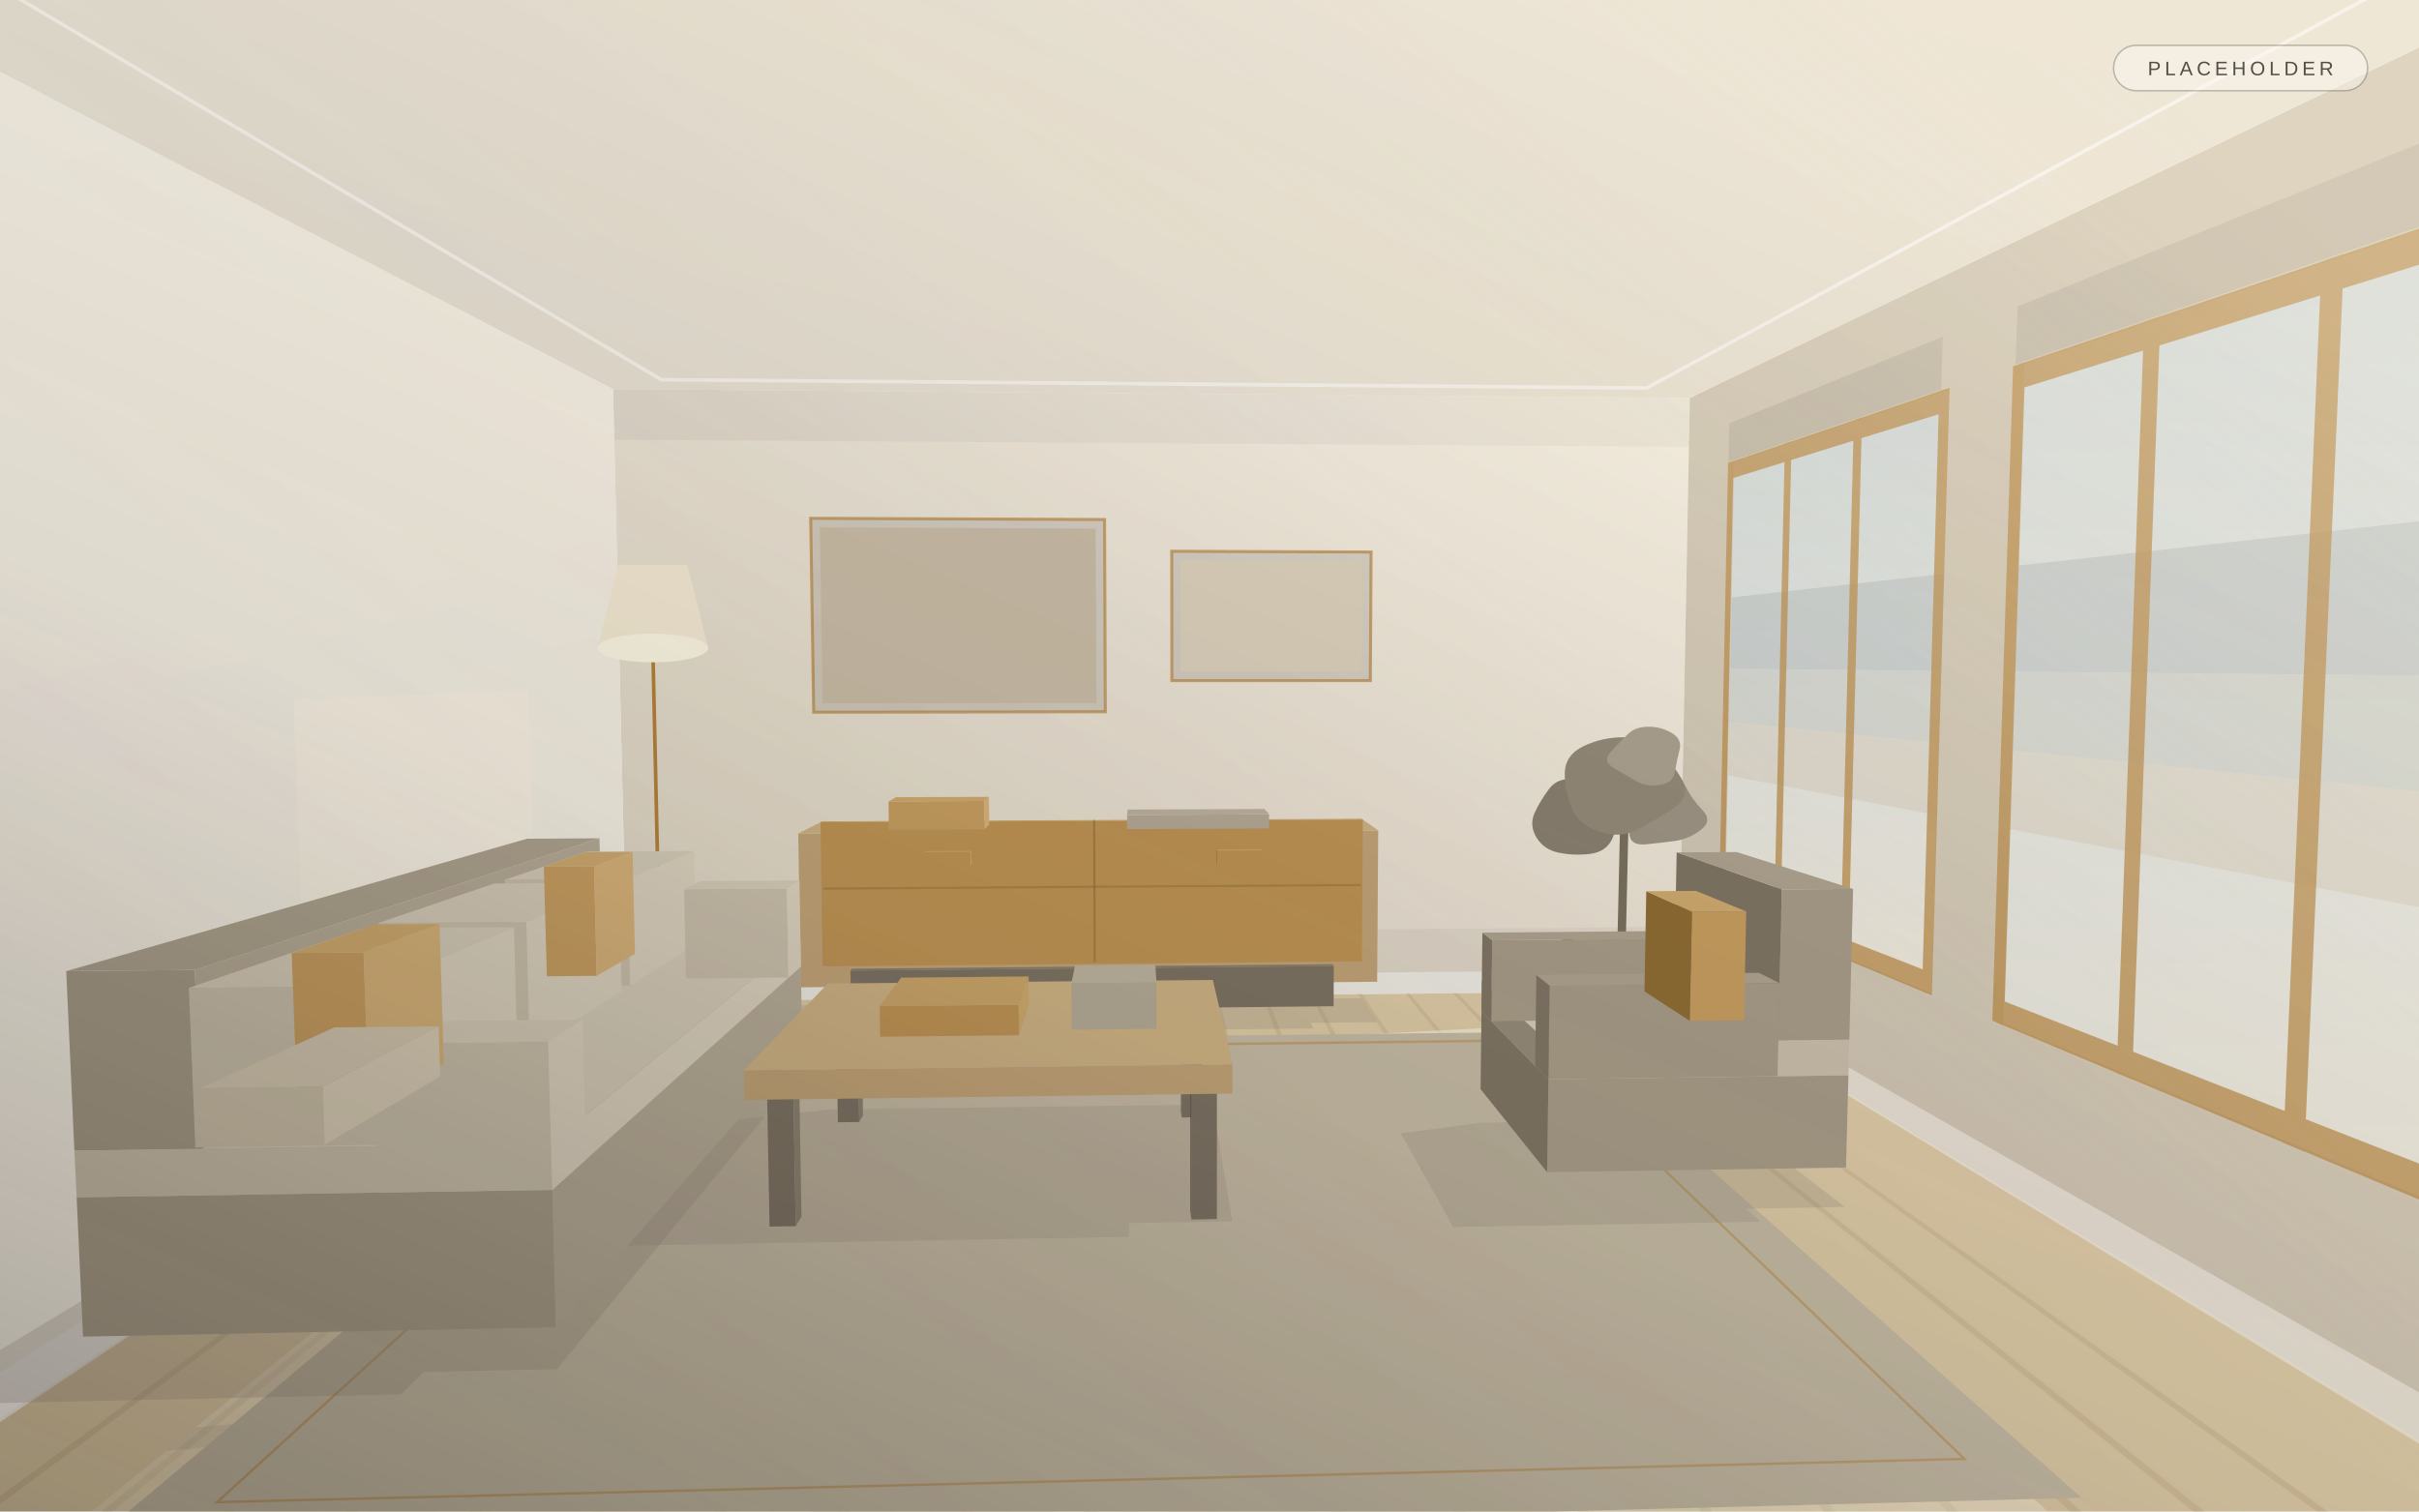
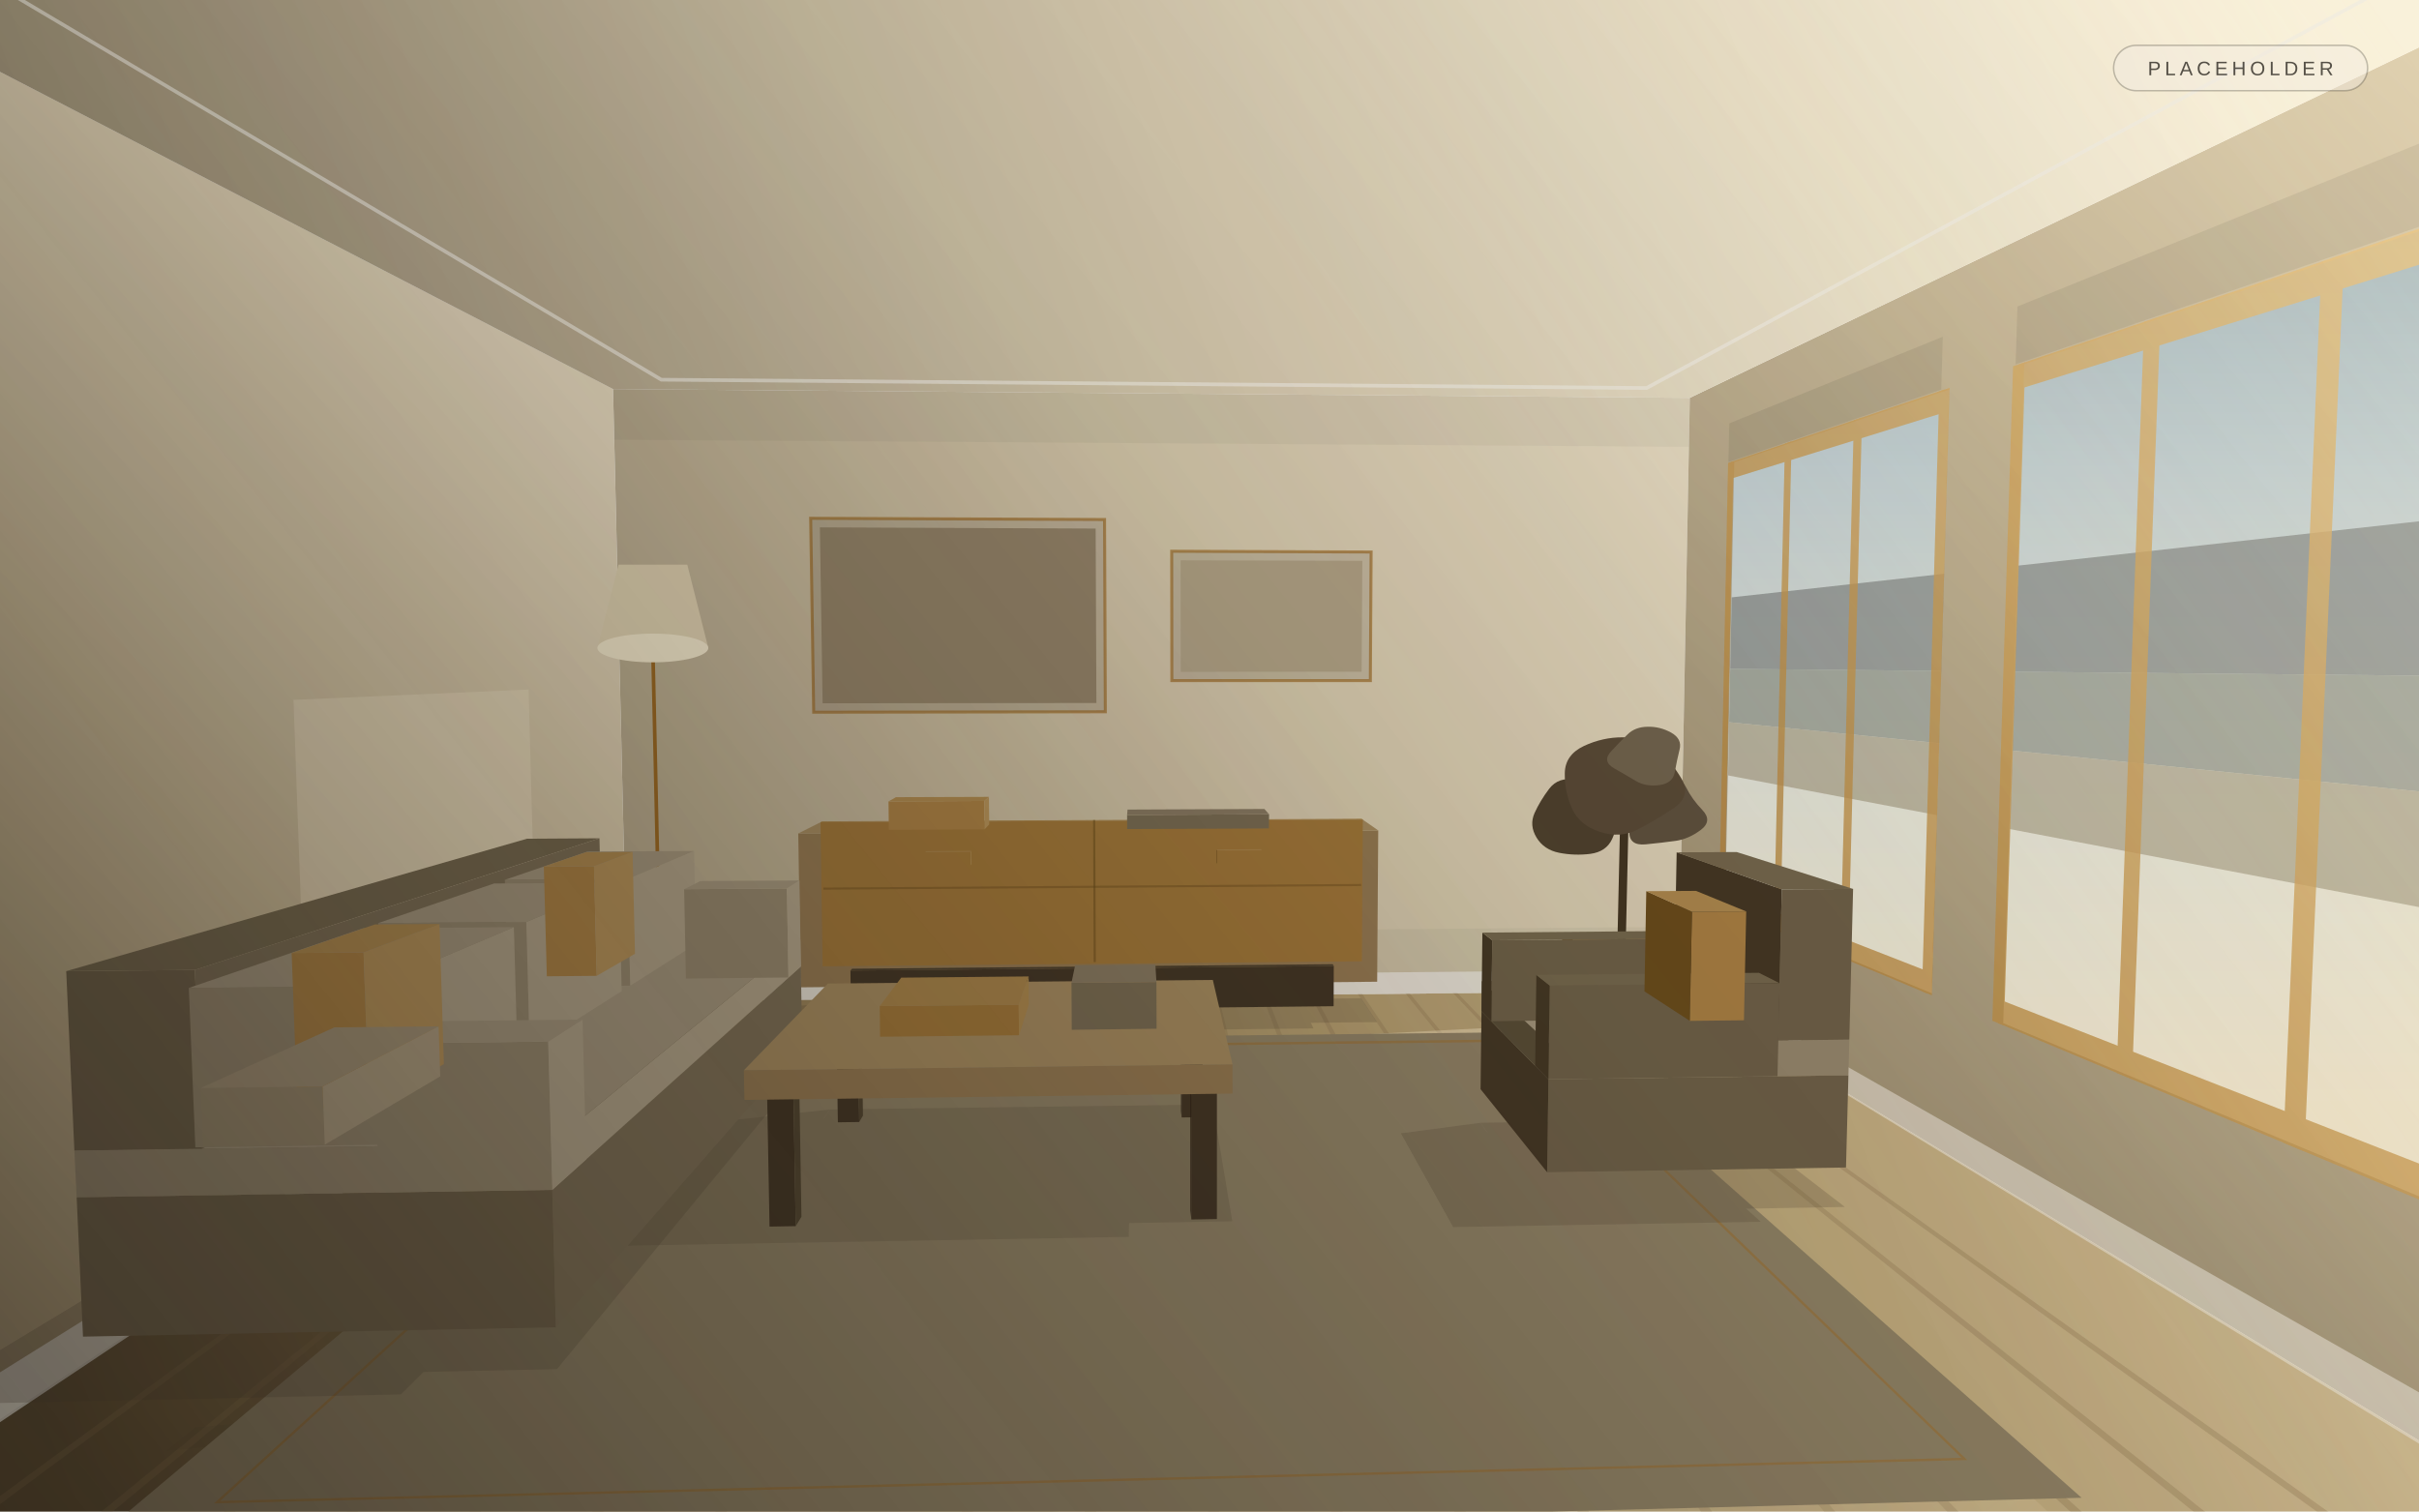
<svg xmlns="http://www.w3.org/2000/svg" viewBox="0 0 1600 1000" preserveAspectRatio="xMidYMid slice" role="img" aria-label="Living room of a home — illustrated placeholder">
  <defs>
-     <linearGradient id="wlit" x1="0" y1="0" x2="0.2" y2="1" gradientUnits="objectBoundingBox">
-       <stop offset="0" stop-color="#FDFAF3" />
-       <stop offset="1" stop-color="#EFE7D8" />
-     </linearGradient>
-     <linearGradient id="wshd" x1="1" y1="0" x2="0" y2="1" gradientUnits="objectBoundingBox">
-       <stop offset="0" stop-color="#E4DACA" />
-       <stop offset="1" stop-color="#C6BCA9" />
-     </linearGradient>
-     <linearGradient id="wback" x1="1" y1="0" x2="0" y2="1" gradientUnits="objectBoundingBox">
-       <stop offset="0" stop-color="#F6F0E4" />
-       <stop offset="1" stop-color="#DCD2C1" />
-     </linearGradient>
-     <linearGradient id="ceil" x1="1" y1="0" x2="0" y2="1" gradientUnits="objectBoundingBox">
-       <stop offset="0" stop-color="#FAF6EC" />
-       <stop offset="1" stop-color="#DFD7C8" />
-     </linearGradient>
-     <linearGradient id="floor" x1="1" y1="0" x2="0.1" y2="1" gradientUnits="objectBoundingBox">
-       <stop offset="0" stop-color="#DFCCA8" />
-       <stop offset="0.5" stop-color="#D6C29B" />
-       <stop offset="1" stop-color="#AF9469" />
-     </linearGradient>
-     <linearGradient id="view" x1="0" y1="0" x2="0" y2="1" gradientUnits="objectBoundingBox">
-       <stop offset="0" stop-color="#CBD5D8" />
-       <stop offset="0.55" stop-color="#DFE3E0" />
-       <stop offset="1" stop-color="#EFE9DC" />
-     </linearGradient>
-     <linearGradient id="spill" x1="1" y1="0" x2="0" y2="1" gradientUnits="objectBoundingBox">
-       <stop offset="0" stop-color="#FFF6E2" stop-opacity="0.62" />
-       <stop offset="0.7" stop-color="#FFF6E2" stop-opacity="0.22" />
-       <stop offset="1" stop-color="#FFF6E2" stop-opacity="0" />
-     </linearGradient>
-     <linearGradient id="vig" x1="0.03" y1="1.05" x2="0.72" y2="0.05" gradientUnits="objectBoundingBox">
-       <stop offset="0" stop-color="#16120E" stop-opacity="0.34" />
-       <stop offset="0.45" stop-color="#16120E" stop-opacity="0.10" />
+     <linearGradient id="wlit" x1="820" y1="20" x2="-120" y2="1010" gradientUnits="userSpaceOnUse">
+       <stop offset="0" stop-color="#FBF7EC" />
+       <stop offset="0.36" stop-color="#E4D7BB" />
+       <stop offset="0.68" stop-color="#BCAB88" />
+       <stop offset="1" stop-color="#8E7C5C" />
+     </linearGradient>
+     <linearGradient id="wshd" x1="1640" y1="0" x2="820" y2="1010" gradientUnits="userSpaceOnUse">
+       <stop offset="0" stop-color="#D8C9A9" />
+       <stop offset="0.5" stop-color="#A99A7B" />
+       <stop offset="1" stop-color="#75694F" />
+     </linearGradient>
+     <linearGradient id="wback" x1="1320" y1="90" x2="220" y2="820" gradientUnits="userSpaceOnUse">
+       <stop offset="0" stop-color="#F0E7D1" />
+       <stop offset="0.48" stop-color="#CEC1A4" />
+       <stop offset="1" stop-color="#9A8B6D" />
+     </linearGradient>
+     <linearGradient id="ceil" x1="1480" y1="-120" x2="120" y2="400" gradientUnits="userSpaceOnUse">
+       <stop offset="0" stop-color="#F7F1DE" />
+       <stop offset="0.5" stop-color="#D6CAAF" />
+       <stop offset="1" stop-color="#A2957A" />
+     </linearGradient>
+     <linearGradient id="floor" x1="1420" y1="480" x2="60" y2="1030" gradientUnits="userSpaceOnUse">
+       <stop offset="0" stop-color="#CDB88C" />
+       <stop offset="0.38" stop-color="#AE9769" />
+       <stop offset="0.74" stop-color="#856E48" />
+       <stop offset="1" stop-color="#5C4B2F" />
+     </linearGradient>
+     <linearGradient id="view" x1="0" y1="90" x2="0" y2="740" gradientUnits="userSpaceOnUse">
+       <stop offset="0" stop-color="#8FA9B6" />
+       <stop offset="0.34" stop-color="#BACAD0" />
+       <stop offset="0.64" stop-color="#DFE1D6" />
+       <stop offset="1" stop-color="#F2E7CC" />
+     </linearGradient>
+     <radialGradient id="spill" cx="1090" cy="700" r="660" gradientUnits="userSpaceOnUse">
+       <stop offset="0" stop-color="#FFF0CE" stop-opacity="0.52" />
+       <stop offset="0.5" stop-color="#FFF0CE" stop-opacity="0.17" />
+       <stop offset="1" stop-color="#FFF0CE" stop-opacity="0" />
+     </radialGradient>
+     <linearGradient id="vig" x1="-40" y1="1140" x2="1400" y2="-20" gradientUnits="userSpaceOnUse">
+       <stop offset="0" stop-color="#16120E" stop-opacity="0.56" />
+       <stop offset="0.3" stop-color="#16120E" stop-opacity="0.29" />
+       <stop offset="0.62" stop-color="#16120E" stop-opacity="0.09" />
      <stop offset="1" stop-color="#16120E" stop-opacity="0" />
    </linearGradient>
-     <linearGradient id="glow" x1="1" y1="0.2" x2="0.1" y2="0.9" gradientUnits="objectBoundingBox">
-       <stop offset="0" stop-color="#FFF3DC" stop-opacity="0.34" />
-       <stop offset="0.5" stop-color="#FFF3DC" stop-opacity="0.06" />
-       <stop offset="1" stop-color="#FFF3DC" stop-opacity="0" />
+     <linearGradient id="glow" x1="1620" y1="60" x2="360" y2="960" gradientUnits="userSpaceOnUse">
+       <stop offset="0" stop-color="#FFEFCC" stop-opacity="0.26" />
+       <stop offset="0.45" stop-color="#FFEFCC" stop-opacity="0.05" />
+       <stop offset="1" stop-color="#FFEFCC" stop-opacity="0" />
+     </linearGradient>
+     <linearGradient id="brass" x1="1560" y1="60" x2="240" y2="980" gradientUnits="userSpaceOnUse">
+       <stop offset="0" stop-color="#E7BC70" />
+       <stop offset="0.28" stop-color="#C08D3E" />
+       <stop offset="0.62" stop-color="#93611E" />
+       <stop offset="1" stop-color="#6B4514" />
    </linearGradient>
  </defs>
  <polygon points="405.5,257.4 1117.7,263.2 1110.3,655.6 415,662.6" fill="url(#wback)" />
  <polygon points="405.5,257.4 -8519.5,-4361.9 -8519.5,6606.6 415,662.6" fill="url(#wlit)" />
  <polygon points="1117.7,263.2 10851.7,-4416.4 6970.1,4215 1110.3,655.6" fill="url(#wshd)" />
  <polygon points="405.5,257.4 1117.7,263.2 10851.7,-4416.4 -8519.5,-4361.9" fill="url(#ceil)" />
  <polygon points="415,662.6 1110.3,655.6 6970.1,4215 -8519.5,6606.6" fill="url(#floor)" />
-   <g fill="#B79C72" opacity="0.320">
+   <g fill="#866E49" opacity="0.320">
    <polygon points="447.8,661.5 450.8,661.5 -7550.9,6583.7 -7631.6,6584" />
    <polygon points="480.6,661.2 483.6,661.2 -6663.1,6581.2 -6743.8,6581.5" />
    <polygon points="513.2,660.9 516.2,660.9 -5775.2,6578.7 -5855.9,6579" />
    <polygon points="545.8,660.6 548.8,660.5 -4887.4,6576.2 -4968.1,6576.5" />
    <polygon points="578.3,660.2 581.2,660.2 -3999.5,6573.7 -4080.2,6574" />
    <polygon points="610.6,659.9 613.6,659.9 -3111.7,6571.2 -3192.4,6571.5" />
    <polygon points="642.9,659.6 645.8,659.6 -2139.8,6400.1 -2229.1,6421.6" />
    <polygon points="675.1,659.3 678,659.2 -1197.6,6173.2 -1280.3,6193.1" />
    <polygon points="707.2,658.9 710.1,658.9 -324.5,5963 -401.2,5981.4" />
    <polygon points="739.2,658.6 742.1,658.6 486.9,5767.6 415.5,5784.8" />
    <polygon points="771.1,658.3 774,658.3 1242.8,5585.6 1176.2,5601.6" />
    <polygon points="802.9,658 805.8,657.9 1948.8,5415.6 1886.6,5430.6" />
    <polygon points="834.6,657.7 837.5,657.6 2609.7,5256.5 2551.3,5270.5" />
    <polygon points="866.2,657.3 869.1,657.3 3229.6,5107.2 3174.8,5120.4" />
    <polygon points="897.8,657 900.6,657 3812.2,4966.9 3760.7,4979.3" />
    <polygon points="929.2,656.7 932,656.7 4360.9,4834.8 4312.3,4846.5" />
    <polygon points="960.5,656.4 963.4,656.4 4878.4,4710.2 4832.6,4721.2" />
    <polygon points="991.8,656.1 994.6,656 5367.4,4592.4 5324.1,4602.9" />
    <polygon points="1023,655.8 1025.8,655.7 5830.2,4481 5789.2,4490.9" />
    <polygon points="1054.1,655.4 1056.9,655.4 6268.8,4375.4 6229.9,4384.7" />
  </g>
-   <polygon points="414.7,648 1110.6,641.5 1110.3,655.6 415,662.6" fill="#FBF8F3" opacity="0.850" />
-   <polygon points="416.2,648 -8479.1,6203.3 -8479.1,6606.5 416.5,662.6" fill="#FBF8F3" opacity="0.800" />
-   <polygon points="1109.2,641.5 7045.5,4024.1 6952.4,4219.3 1108.9,655.6" fill="#FBF8F3" opacity="0.550" />
+   <polygon points="414.7,648 1110.6,641.5 1110.3,655.6 415,662.6" fill="#F0EBE0" opacity="0.850" />
+   <polygon points="416.2,648 -8479.1,6203.3 -8479.1,6606.5 416.5,662.6" fill="#F0EBE0" opacity="0.800" />
+   <polygon points="1109.2,641.5 7045.5,4024.1 6952.4,4219.3 1108.9,655.6" fill="#F0EBE0" opacity="0.550" />
  <polygon points="414,618.9 1111.1,613.2 1110.3,655.6 415,662.6" fill="#16120E" opacity="0.050" />
  <polygon points="405.5,257.4 1117.7,263.2 1117.1,295.6 406.3,290.9" fill="#16120E" opacity="0.050" />
  <polygon points="1147.1,305.7 1289.2,257.8 1277.6,657.1 1141,600.2" fill="url(#view)" />
-   <polygon points="1145.4,395.2 1285.9,379.6 1284,443.9 1144.4,442.5" fill="#B9C2C4" opacity="0.750" />
-   <polygon points="1144.4,442.5 1284,443.9 1282.6,491.7 1143.7,477.8" fill="#C9CEC9" opacity="0.750" />
-   <polygon points="1143.7,477.8 1282.6,491.7 1281.2,539.3 1143,513" fill="#D8D2C4" opacity="0.750" />
-   <g fill="#B4813A" opacity="0.780">
+   <polygon points="1145.4,395.2 1285.9,379.6 1284,443.9 1144.4,442.5" fill="#797F7F" opacity="0.750" />
+   <polygon points="1144.4,442.5 1284,443.9 1282.6,491.7 1143.7,477.8" fill="#888E84" opacity="0.750" />
+   <polygon points="1143.7,477.8 1282.6,491.7 1281.2,539.3 1143,513" fill="#A69D86" opacity="0.750" />
+   <g fill="url(#brass)" opacity="0.780">
    <polygon points="1144.8,305.7 1286.1,257.7 1285.6,273 1144.6,316.8" />
    <polygon points="1139,589.5 1275,642.6 1274.5,657.2 1138.7,600.3" />
    <polygon points="1143,306.3 1146.6,305.1 1140.5,601 1137,599.5" />
    <polygon points="1180.6,293.5 1185,292 1177.5,616.5 1173.3,614.7" />
    <polygon points="1226.2,278.1 1231.6,276.2 1222.4,635.3 1217.2,633.1" />
    <polygon points="1282.7,258.9 1289.5,256.6 1277.8,658.5 1271.3,655.8" />
  </g>
  <polygon points="1143.8,280.1 1285,222.8 1284,257.7 1143.2,305.7" fill="#16120E" opacity="0.100" />
  <polygon points="1338.9,241 1719.8,112.5 1681.2,825.3 1325,676.9" fill="url(#view)" />
-   <polygon points="1334.9,374.2 1708.3,332.9 1702,448 1332.6,444.4" fill="#B9C2C4" opacity="0.750" />
-   <polygon points="1332.6,444.4 1702,448 1697.4,533.4 1331,496.6" fill="#C9CEC9" opacity="0.750" />
-   <polygon points="1331,496.6 1697.4,533.4 1692.8,617.8 1329.3,548.5" fill="#D8D2C4" opacity="0.750" />
-   <g fill="#B4813A" opacity="0.780">
+   <polygon points="1334.9,374.2 1708.3,332.9 1702,448 1332.6,444.4" fill="#797F7F" opacity="0.750" />
+   <polygon points="1332.6,444.4 1702,448 1697.4,533.4 1331,496.6" fill="#888E84" opacity="0.750" />
+   <polygon points="1331,496.6 1697.4,533.4 1692.8,617.8 1329.3,548.5" fill="#A69D86" opacity="0.750" />
+   <g fill="url(#brass)" opacity="0.780">
    <polygon points="1335.5,241 1714.3,112.5 1712.8,140.1 1334.9,257.6" />
    <polygon points="1322.1,661.1 1677.3,800 1675.9,825.4 1321.6,676.9" />
    <polygon points="1331.5,242.3 1339.6,239.6 1325.5,678.5 1317.8,675.3" />
    <polygon points="1418.2,212.9 1429,209.3 1410.2,714 1400,709.8" />
    <polygon points="1535.6,173.1 1550.5,168 1524.2,761.8 1510.3,756" />
    <polygon points="1703.4,116.2 1725.4,108.7 1686.2,829.7 1665.9,821.2" />
  </g>
  <polygon points="1334.4,202.8 1714,48.8 1710.5,112.4 1333.2,241" fill="#16120E" opacity="0.100" />
  <polygon points="418.8,709.6 274.8,826.3 1103.8,766.1 1010.3,678.7" fill="url(#spill)" opacity="1.000" />
-   <g fill="#8A7F72" opacity="0.180">
+   <g fill="#4D3F2F" opacity="0.180">
    <polygon points="384.7,737.2 378.2,742.5 1037.6,704.2 1033.2,700.1" />
    <polygon points="339,774.3 330.6,781 1068.6,733.2 1063.2,728.2" />
  </g>
  <polygon points="220.9,870 -268.9,1267 1390.2,1033.5 1136.7,796.8" fill="url(#spill)" opacity="0.850" />
-   <g fill="#8A7F72" opacity="0.153">
+   <g fill="#4D3F2F" opacity="0.153">
    <polygon points="129.1,944.4 110,959.9 1200.8,856.6 1190,846.6" />
    <polygon points="-14.7,1061 -43.9,1084.6 1282.8,933.2 1267.8,919.2" />
  </g>
-   <polygon points="349.6,456.2 194.1,463 204.7,755.7 355.4,668.6" fill="#FFF6E4" opacity="0.340" />
-   <polygon points="455,689.1 1028.7,682.6 1376.8,990.9 54.9,1025.3" fill="#C2B7A1" />
-   <polygon points="472.1,694.6 1012.1,688.3 1299.3,965.2 143.6,993.8" fill="none" stroke="#B4813A" stroke-width="1.600" opacity="0.500" />
+   <polygon points="349.6,456.2 194.1,463 204.7,755.7 355.4,668.6" fill="#F5E7CA" opacity="0.340" />
+   <polygon points="455,689.1 1028.7,682.6 1376.8,990.9 54.9,1025.3" fill="#887A5E" />
+   <polygon points="472.1,694.6 1012.1,688.3 1299.3,965.2 143.6,993.8" fill="none" stroke="#986621" stroke-width="1.600" opacity="0.500" />
  <rect x="0" y="0" width="1600" height="1000" fill="url(#glow)" />
-   <polygon points="437.4,251.2 1089.1,256.7 4958.2,-1837.4 -5312.2,-3161" fill="none" stroke="#FBF8F3" stroke-width="2.400" opacity="0.700" />
+   <polygon points="437.4,251.2 1089.1,256.7 4958.2,-1837.4 -5312.2,-3161" fill="none" stroke="#F0EBE0" stroke-width="2.400" opacity="0.700" />
  <polygon points="536,342.8 730.6,343.7 731.1,471 538,471.3" fill="#16120E" opacity="0.120" />
-   <polygon points="542.3,348.9 724.7,349.7 725.2,465.1 544.1,465.3" fill="#C9BCA6" />
-   <polygon points="536.2,342.9 730.6,343.7 731.1,470.9 538.2,471.2" fill="none" stroke="#B4813A" stroke-width="2" opacity="0.650" />
+   <polygon points="542.3,348.9 724.7,349.7 725.2,465.1 544.1,465.3" fill="#908065" />
+   <polygon points="536.2,342.9 730.6,343.7 731.1,470.9 538.2,471.2" fill="none" stroke="#986621" stroke-width="2" opacity="0.650" />
  <polygon points="775,364.7 907,365.1 906.5,450.3 775.2,450.4" fill="#16120E" opacity="0.120" />
-   <polygon points="780.9,370.7 901.1,371 900.6,444.4 781,444.5" fill="#DBD0BB" />
-   <polygon points="775,364.7 906.9,365.2 906.4,450.3 775.1,450.3" fill="none" stroke="#B4813A" stroke-width="2" opacity="0.650" />
-   <g fill="#8A7F72" opacity="0.220">
+   <polygon points="780.9,370.7 901.1,371 900.6,444.4 781,444.5" fill="#AD9E82" />
+   <polygon points="775,364.7 906.9,365.2 906.4,450.3 775.1,450.3" fill="none" stroke="#986621" stroke-width="2" opacity="0.650" />
+   <g fill="#4D3F2F" opacity="0.220">
    <polygon points="1026.1,665 1093.8,664.3 1120.9,682.2 1047.8,683.1" />
    <polygon points="988.1,668.9 1057.1,668.1 1081.7,686.7 1007.1,687.5" />
    <polygon points="1026.1,665 988.1,668.9 1007.1,687.5 1047.8,683.1" />
  </g>
-   <polygon points="1051,628.4 1114.3,627.9 1113.2,681.6 1050.2,682.3" fill="#BE9354" />
-   <polygon points="1033.3,617.1 1051,628.4 1050.2,682.3 1032.5,667.8" fill="#8E6C33" />
-   <polygon points="1033.3,617.1 1092.8,616.6 1114.3,627.9 1051,628.4" fill="#C9A468" />
-   <line x1="1072.6" y1="622.3" x2="1075.4" y2="498" stroke="#7A705F" stroke-width="5.540" />
-   <path d="M1042 515.9Q1053.1 518 1061.6 523.4Q1070.2 528.9 1070.1 537.8Q1070.1 546.7 1066.3 555.1Q1062.4 563.5 1051.9 564.9Q1041.5 566.2 1031.3 564.2Q1021.2 562.2 1016.3 554.1Q1011.4 546 1015 537.9Q1018.6 529.9 1024.7 521.8Q1030.9 513.8 1042 515.9Z" fill="#8A8070" />
-   <path d="M1100.6 512.3Q1111.4 513.2 1115.3 521Q1119.1 528.7 1126 535.9Q1132.9 543.1 1124.9 549.1Q1116.9 555.1 1108.3 556.3Q1099.8 557.5 1088.6 558.6Q1077.4 559.7 1077.7 550.1Q1078.1 540.4 1077.3 532.8Q1076.5 525.3 1083.1 518.3Q1089.8 511.3 1100.6 512.3Z" fill="#9E9484" />
-   <path d="M1073.4 487.8Q1086.7 487.9 1096 495.7Q1105.3 503.5 1112.1 515Q1119 526.5 1107.1 534.6Q1095.2 542.6 1083.4 548.7Q1071.7 554.8 1058.1 550.3Q1044.6 545.9 1039.7 534.8Q1034.8 523.6 1035 511.5Q1035.2 499.4 1047.7 493.5Q1060.2 487.7 1073.4 487.8Z" fill="#948A79" />
-   <path d="M1089.8 480.8Q1098 480.6 1105.4 484.7Q1112.8 488.9 1110.9 496Q1109.1 503.2 1107.8 510.7Q1106.5 518.2 1097.6 519.4Q1088.7 520.6 1082.2 516.8Q1075.7 512.9 1067.6 508.3Q1059.6 503.7 1065.5 497.2Q1071.5 490.7 1076.6 485.8Q1081.6 480.9 1089.8 480.8Z" fill="#ABA190" />
-   <g fill="#8A7F72" opacity="0.220">
+   <polygon points="1051,628.4 1114.3,627.9 1113.2,681.6 1050.2,682.3" fill="#9C7336" />
+   <polygon points="1033.3,617.1 1051,628.4 1050.2,682.3 1032.5,667.8" fill="#684A1A" />
+   <polygon points="1033.3,617.1 1092.8,616.6 1114.3,627.9 1051,628.4" fill="#A37F46" />
+   <line x1="1072.6" y1="622.3" x2="1075.4" y2="498" stroke="#413421" stroke-width="5.540" />
+   <path d="M1042 515.9Q1053.1 518 1061.6 523.4Q1070.2 528.9 1070.1 537.8Q1070.1 546.7 1066.3 555.1Q1062.4 563.5 1051.9 564.9Q1041.5 566.2 1031.3 564.2Q1021.2 562.2 1016.3 554.1Q1011.4 546 1015 537.9Q1018.6 529.9 1024.7 521.8Q1030.9 513.8 1042 515.9Z" fill="#4D402D" />
+   <path d="M1100.6 512.3Q1111.4 513.2 1115.3 521Q1119.1 528.7 1126 535.9Q1132.9 543.1 1124.9 549.1Q1116.9 555.1 1108.3 556.3Q1099.8 557.5 1088.6 558.6Q1077.4 559.7 1077.7 550.1Q1078.1 540.4 1077.3 532.8Q1076.5 525.3 1083.1 518.3Q1089.8 511.3 1100.6 512.3Z" fill="#5D503D" />
+   <path d="M1073.4 487.8Q1086.7 487.9 1096 495.7Q1105.3 503.5 1112.1 515Q1119 526.5 1107.1 534.6Q1095.2 542.6 1083.4 548.7Q1071.7 554.8 1058.1 550.3Q1044.6 545.9 1039.7 534.8Q1034.8 523.6 1035 511.5Q1035.2 499.4 1047.7 493.5Q1060.2 487.7 1073.4 487.8Z" fill="#584935" />
+   <path d="M1089.8 480.8Q1098 480.6 1105.4 484.7Q1112.8 488.9 1110.9 496Q1109.1 503.2 1107.8 510.7Q1106.5 518.2 1097.6 519.4Q1088.7 520.6 1082.2 516.8Q1075.7 512.9 1067.6 508.3Q1059.6 503.7 1065.5 497.2Q1071.5 490.7 1076.6 485.8Q1081.6 480.9 1089.8 480.8Z" fill="#6F624C" />
+   <g fill="#4D3F2F" opacity="0.220">
    <polygon points="545.2,664 900.3,660.4 910.8,676.2 530.1,680.3" />
    <polygon points="499.2,667.8 861,664.1 868.8,680.4 480.5,684.7" />
    <polygon points="545.2,664 499.2,667.8 480.5,684.7 530.1,680.3" />
  </g>
-   <polygon points="528,551.4 911.6,549.4 910.9,649.5 529.6,653.2" fill="#C1A377" />
-   <polygon points="543.3,543.7 901,542 911.6,549.4 528,551.4" fill="#CDB183" />
-   <polygon points="542.7,544 901.4,542.3 900.8,636 544.1,639.3" fill="#BE9354" />
-   <polygon points="543.9,543.4 900.6,541.7 901.4,542.3 542.7,544" fill="#C9A468" />
-   <polygon points="562.5,642.1 882.2,639.1 882.1,665.7 562.9,669" fill="#7C7263" />
-   <polygon points="563.6,640.9 881.5,637.9 882.2,639.1 562.5,642.1" fill="#877D6D" />
-   <line x1="723.7" y1="542.5" x2="724.1" y2="636.5" stroke="#8E6C33" stroke-width="1.400" opacity="0.550" />
-   <line x1="544.6" y1="587.9" x2="900.3" y2="585.5" stroke="#8E6C33" stroke-width="1.400" opacity="0.450" />
-   <polygon points="611.9,563.8 641.9,563.6 641.9,572.5 612,572.7" fill="#BE9354" />
-   <polygon points="641.9,563.6 642.5,562.9 642.6,571.7 641.9,572.5" fill="#CDA86C" />
-   <polygon points="612.7,563.1 642.5,562.9 641.9,563.6 611.9,563.8" fill="#C9A468" />
-   <polygon points="805.1,562.7 834.5,562.6 834.5,571.3 805.1,571.5" fill="#BE9354" />
-   <polygon points="804.8,562 805.1,562.7 805.1,571.5 804.8,570.7" fill="#8E6C33" />
-   <polygon points="804.8,562 834.1,561.8 834.5,562.6 805.1,562.7" fill="#C9A468" />
-   <polygon points="745.5,539.2 839.4,538.7 839.3,548.1 745.5,548.5" fill="#B4A996" />
-   <polygon points="745.8,535.6 836.3,535.2 839.4,538.7 745.5,539.2" fill="#BDB29F" />
-   <polygon points="587.7,530.2 651.1,529.9 651.2,548.7 587.9,549" fill="#C79E60" />
-   <polygon points="651.1,529.9 654.1,527.2 654.3,545.4 651.2,548.7" fill="#D6B279" />
-   <polygon points="592.6,527.4 654.1,527.2 651.1,529.9 587.7,530.2" fill="#CFAA6E" />
-   <ellipse cx="442.4" cy="679.9" rx="40.4" ry="12.5" fill="#8A7F72" opacity="0.200" />
-   <line x1="437.5" y1="685.3" x2="431.8" y2="428.7" stroke="#B4813A" stroke-width="2.400" />
-   <polygon points="395.1,428.7 468.5,428.7 454.6,373.6 409.1,373.6" fill="#F3E9D2" />
-   <ellipse cx="431.8" cy="428.7" rx="36.7" ry="9.5" fill="#FCF5E3" />
-   <g fill="#8A7F72" opacity="0.220">
+   <polygon points="528,551.4 911.6,549.4 910.9,649.5 529.6,653.2" fill="#90754E" />
+   <polygon points="543.3,543.7 901,542 911.6,549.4 528,551.4" fill="#A0865B" />
+   <polygon points="542.7,544 901.4,542.3 900.8,636 544.1,639.3" fill="#9C7336" />
+   <polygon points="543.9,543.4 900.6,541.7 901.4,542.3 542.7,544" fill="#A37F46" />
+   <polygon points="562.5,642.1 882.2,639.1 882.1,665.7 562.9,669" fill="#413423" />
+   <polygon points="563.6,640.9 881.5,637.9 882.2,639.1 562.5,642.1" fill="#4A3D2A" />
+   <line x1="723.7" y1="542.5" x2="724.1" y2="636.5" stroke="#684A1A" stroke-width="1.400" opacity="0.550" />
+   <line x1="544.6" y1="587.9" x2="900.3" y2="585.5" stroke="#684A1A" stroke-width="1.400" opacity="0.450" />
+   <polygon points="611.9,563.8 641.9,563.6 641.9,572.5 612,572.7" fill="#9C7336" />
+   <polygon points="641.9,563.6 642.5,562.9 642.6,571.7 641.9,572.5" fill="#A7844A" />
+   <polygon points="612.7,563.1 642.5,562.9 641.9,563.6 611.9,563.8" fill="#A37F46" />
+   <polygon points="805.1,562.7 834.5,562.6 834.5,571.3 805.1,571.5" fill="#9C7336" />
+   <polygon points="804.8,562 805.1,562.7 805.1,571.5 804.8,570.7" fill="#684A1A" />
+   <polygon points="804.8,562 834.1,561.8 834.5,562.6 805.1,562.7" fill="#A37F46" />
+   <polygon points="745.5,539.2 839.4,538.7 839.3,548.1 745.5,548.5" fill="#75684F" />
+   <polygon points="745.8,535.6 836.3,535.2 839.4,538.7 745.5,539.2" fill="#83755D" />
+   <polygon points="587.7,530.2 651.1,529.9 651.2,548.7 587.9,549" fill="#A67D41" />
+   <polygon points="651.1,529.9 654.1,527.2 654.3,545.4 651.2,548.7" fill="#B18E56" />
+   <polygon points="592.6,527.4 654.1,527.2 651.1,529.9 587.7,530.2" fill="#AA864C" />
+   <ellipse cx="442.4" cy="679.9" rx="40.4" ry="12.5" fill="#4D3F2F" opacity="0.200" />
+   <line x1="437.5" y1="685.3" x2="431.8" y2="428.7" stroke="#986621" stroke-width="2.400" />
+   <polygon points="395.1,428.7 468.5,428.7 454.6,373.6 409.1,373.6" fill="#DCCEAD" />
+   <ellipse cx="431.8" cy="428.7" rx="36.7" ry="9.5" fill="#F0E5C8" />
+   <g fill="#4D3F2F" opacity="0.220">
    <polygon points="979.1,742.8 1144.9,740.5 1220.3,798.5 1023,801.9" />
    <polygon points="926.7,749.8 1096.7,747.3 1164.6,808.3 961.3,811.8" />
    <polygon points="979.1,742.8 926.7,749.8 961.3,811.8 1023,801.9" />
  </g>
-   <polygon points="1024.2,714 1222.6,711.4 1221,772.4 1023.3,775.5" fill="#A79C88" />
-   <polygon points="979.9,669 1024.2,714 1023.3,775.5 979.3,720.6" fill="#7F7564" />
-   <polygon points="979.9,669 1146.5,667.2 1222.6,711.4 1024.2,714" fill="#AEA38F" />
-   <polygon points="1024.5,690.2 1223.2,687.8 1222.6,711.4 1024.2,714" fill="#CABFAB" />
-   <polygon points="980.1,649 1024.5,690.2 1024.2,714 979.9,669" fill="#958B79" />
-   <polygon points="980.1,649 1146.9,647.4 1223.2,687.8 1024.5,690.2" fill="#D5CBB8" />
-   <polygon points="1178.5,588.4 1225.7,588.1 1223.2,687.8 1176.2,688.4" fill="#A79C88" />
-   <polygon points="1109,563.9 1178.5,588.4 1176.2,688.4 1107.4,647.8" fill="#7F7564" />
-   <polygon points="1109,563.9 1148.7,563.7 1225.7,588.1 1178.5,588.4" fill="#AEA38F" />
-   <polygon points="987,622.1 1118.2,621 1117.1,674.2 986.4,675.6" fill="#A79C88" />
-   <polygon points="980.5,617 987,622.1 986.4,675.6 979.9,669" fill="#7F7564" />
-   <polygon points="980.5,617 1108,615.9 1118.2,621 987,622.1" fill="#AEA38F" />
-   <polygon points="1025,652 1177.1,650.5 1175.7,712 1024.2,714" fill="#A79C88" />
-   <polygon points="1016.2,645 1025,652 1024.2,714 1015.4,705.1" fill="#7F7564" />
-   <polygon points="1016.2,645 1163.4,643.6 1177.1,650.5 1025,652" fill="#AEA38F" />
-   <polygon points="1119.1,603.2 1155,603 1153.5,675 1117.7,675.4" fill="#C79E60" />
-   <polygon points="1088.9,589.6 1119.1,603.2 1117.7,675.4 1087.7,655.9" fill="#8E6C33" />
-   <polygon points="1088.9,589.6 1121.8,589.4 1155,603 1119.1,603.2" fill="#CFAA6E" />
-   <g fill="#8A7F72" opacity="0.240">
+   <polygon points="1024.2,714 1222.6,711.4 1221,772.4 1023.3,775.5" fill="#6C5E46" />
+   <polygon points="979.9,669 1024.2,714 1023.3,775.5 979.3,720.6" fill="#433623" />
+   <polygon points="979.9,669 1146.5,667.2 1222.6,711.4 1024.2,714" fill="#72654B" />
+   <polygon points="1024.5,690.2 1223.2,687.8 1222.6,711.4 1024.2,714" fill="#92846A" />
+   <polygon points="980.1,649 1024.5,690.2 1024.2,714 979.9,669" fill="#574B35" />
+   <polygon points="980.1,649 1146.9,647.4 1223.2,687.8 1024.5,690.2" fill="#A09279" />
+   <polygon points="1178.5,588.4 1225.7,588.1 1223.2,687.8 1176.2,688.4" fill="#6C5E46" />
+   <polygon points="1109,563.9 1178.5,588.4 1176.2,688.4 1107.4,647.8" fill="#433623" />
+   <polygon points="1109,563.9 1148.7,563.7 1225.7,588.1 1178.5,588.4" fill="#72654B" />
+   <polygon points="987,622.1 1118.2,621 1117.1,674.2 986.4,675.6" fill="#6C5E46" />
+   <polygon points="980.5,617 987,622.1 986.4,675.6 979.9,669" fill="#433623" />
+   <polygon points="980.5,617 1108,615.9 1118.2,621 987,622.1" fill="#72654B" />
+   <polygon points="1025,652 1177.1,650.5 1175.7,712 1024.2,714" fill="#6C5E46" />
+   <polygon points="1016.2,645 1025,652 1024.2,714 1015.4,705.1" fill="#433623" />
+   <polygon points="1016.2,645 1163.4,643.6 1177.1,650.5 1025,652" fill="#72654B" />
+   <polygon points="1119.1,603.2 1155,603 1153.5,675 1117.7,675.4" fill="#A67D41" />
+   <polygon points="1088.9,589.6 1119.1,603.2 1117.7,675.4 1087.7,655.9" fill="#684A1A" />
+   <polygon points="1088.9,589.6 1121.8,589.4 1155,603 1119.1,603.2" fill="#AA864C" />
+   <g fill="#4D3F2F" opacity="0.240">
    <polygon points="352.8,710.7 530.8,708.5 368.4,905.8 56.2,912.4" />
    <polygon points="293.2,716.3 475.4,714 265.2,922.5 -59.9,929.5" />
    <polygon points="352.8,710.7 293.2,716.3 -59.9,929.5 56.2,912.4" />
  </g>
-   <polygon points="50.7,792.1 365.3,787.2 367.7,878.1 54.9,884.3" fill="#A79C88" />
-   <polygon points="365.3,787.2 529.7,639.4 530.6,692.4 367.7,878.1" fill="#B6AB97" />
-   <polygon points="350.9,641 529.7,639.4 365.3,787.2 50.7,792.1" fill="#AEA38F" />
-   <polygon points="49.2,761.2 364.4,756.7 365.3,787.2 50.7,792.1" fill="#CABFAB" />
-   <polygon points="364.4,756.7 529.4,621.7 529.7,639.4 365.3,787.2" fill="#DBD1BE" />
-   <polygon points="350.4,623.1 529.4,621.7 364.4,756.7 49.2,761.2" fill="#D5CBB8" />
-   <polygon points="43.8,642.5 128.9,641.7 133.7,760 49.2,761.2" fill="#A79C88" />
-   <polygon points="128.9,641.7 396.5,554.6 398.2,622.7 133.7,760" fill="#B6AB97" />
-   <polygon points="348.5,554.9 396.5,554.6 128.9,641.7 43.8,642.5" fill="#AEA38F" />
-   <polygon points="333.9,582.1 415.2,581.6 416.9,652.1 335.9,652.9" fill="#CABFAB" />
-   <polygon points="415.2,581.6 459.1,563 460.4,624.5 416.9,652.1" fill="#DBD1BE" />
-   <polygon points="388.5,563.4 459.1,563 415.2,581.6 333.9,582.1" fill="#D5CBB8" />
-   <polygon points="250.2,610.7 348.1,610 350.4,694.3 253,695.5" fill="#CABFAB" />
-   <polygon points="348.1,610 409.5,584 411.2,655.7 350.4,694.3" fill="#DBD1BE" />
-   <polygon points="326.8,584.5 409.5,584 348.1,610 250.2,610.7" fill="#D5CBB8" />
-   <polygon points="124.9,653.6 247.7,652.5 251.2,757.3 129.2,759.1" fill="#CABFAB" />
-   <polygon points="247.7,652.5 339.9,613.4 342.3,699.5 251.2,757.3" fill="#DBD1BE" />
-   <polygon points="240,614.2 339.9,613.4 247.7,652.5 124.9,653.6" fill="#D5CBB8" />
-   <polygon points="452.5,588.3 520.5,587.8 521.5,646.7 453.7,647.4" fill="#CABFAB" />
-   <polygon points="520.5,587.8 528.8,582.5 529.7,639.4 521.5,646.7" fill="#DBD1BE" />
-   <polygon points="463.2,582.9 528.8,582.5 520.5,587.8 452.5,588.3" fill="#D5CBB8" />
-   <polygon points="247.4,690.4 362.6,689.1 365.3,787.2 250.7,789" fill="#CABFAB" />
-   <polygon points="362.6,689.1 385.3,674.5 387.7,767.1 365.3,787.2" fill="#DBD1BE" />
-   <polygon points="276.9,675.7 385.3,674.5 362.6,689.1 247.4,690.4" fill="#D5CBB8" />
-   <polygon points="359.7,573.3 392.9,573.1 394.7,645.6 361.7,645.9" fill="#C79E60" />
-   <polygon points="392.9,573.1 418.4,563.6 420,631 394.7,645.6" fill="#D6B279" />
-   <polygon points="387.7,563.8 418.4,563.6 392.9,573.1 359.7,573.3" fill="#CFAA6E" />
-   <polygon points="192.9,630.5 240.5,630.1 244,732.7 196.7,733.3" fill="#C79E60" />
-   <polygon points="240.5,630.1 290.7,611.3 293.6,704 244,732.7" fill="#D6B279" />
-   <polygon points="247.9,611.6 290.7,611.3 240.5,630.1 192.9,630.5" fill="#CFAA6E" />
-   <polygon points="132.8,719.8 213.4,718.8 214.8,757.3 134.4,758.4" fill="#CBBFA8" />
-   <polygon points="213.4,718.8 290.1,679 291.2,712.1 214.8,757.3" fill="#D9CDB6" />
-   <polygon points="221.2,679.7 290.1,679 213.4,718.8 132.8,719.8" fill="#D3C7B0" />
-   <g fill="#8A7F72" opacity="0.200">
+   <polygon points="50.7,792.1 365.3,787.2 367.7,878.1 54.9,884.3" fill="#6C5E46" />
+   <polygon points="365.3,787.2 529.7,639.4 530.6,692.4 367.7,878.1" fill="#796B52" />
+   <polygon points="350.9,641 529.7,639.4 365.3,787.2 50.7,792.1" fill="#72654B" />
+   <polygon points="49.2,761.2 364.4,756.7 365.3,787.2 50.7,792.1" fill="#92846A" />
+   <polygon points="364.4,756.7 529.4,621.7 529.7,639.4 365.3,787.2" fill="#AC9E84" />
+   <polygon points="350.4,623.1 529.4,621.7 364.4,756.7 49.2,761.2" fill="#A09279" />
+   <polygon points="43.8,642.5 128.9,641.7 133.7,760 49.2,761.2" fill="#6C5E46" />
+   <polygon points="128.9,641.7 396.5,554.6 398.2,622.7 133.7,760" fill="#796B52" />
+   <polygon points="348.5,554.9 396.5,554.6 128.9,641.7 43.8,642.5" fill="#72654B" />
+   <polygon points="333.9,582.1 415.2,581.6 416.9,652.1 335.9,652.9" fill="#92846A" />
+   <polygon points="415.2,581.6 459.1,563 460.4,624.5 416.9,652.1" fill="#AC9E84" />
+   <polygon points="388.5,563.4 459.1,563 415.2,581.6 333.9,582.1" fill="#A09279" />
+   <polygon points="250.2,610.7 348.1,610 350.4,694.3 253,695.5" fill="#92846A" />
+   <polygon points="348.1,610 409.5,584 411.2,655.7 350.4,694.3" fill="#AC9E84" />
+   <polygon points="326.8,584.5 409.5,584 348.1,610 250.2,610.7" fill="#A09279" />
+   <polygon points="124.9,653.6 247.7,652.5 251.2,757.3 129.2,759.1" fill="#92846A" />
+   <polygon points="247.7,652.5 339.9,613.4 342.3,699.5 251.2,757.3" fill="#AC9E84" />
+   <polygon points="240,614.2 339.9,613.4 247.7,652.5 124.9,653.6" fill="#A09279" />
+   <polygon points="452.5,588.3 520.5,587.8 521.5,646.7 453.7,647.4" fill="#92846A" />
+   <polygon points="520.5,587.8 528.8,582.5 529.7,639.4 521.5,646.7" fill="#AC9E84" />
+   <polygon points="463.2,582.9 528.8,582.5 520.5,587.8 452.5,588.3" fill="#A09279" />
+   <polygon points="247.4,690.4 362.6,689.1 365.3,787.2 250.7,789" fill="#92846A" />
+   <polygon points="362.6,689.1 385.3,674.5 387.7,767.1 365.3,787.2" fill="#AC9E84" />
+   <polygon points="276.9,675.7 385.3,674.5 362.6,689.1 247.4,690.4" fill="#A09279" />
+   <polygon points="359.7,573.3 392.9,573.1 394.7,645.6 361.7,645.9" fill="#A67D41" />
+   <polygon points="392.9,573.1 418.4,563.6 420,631 394.7,645.6" fill="#B18E56" />
+   <polygon points="387.7,563.8 418.4,563.6 392.9,573.1 359.7,573.3" fill="#AA864C" />
+   <polygon points="192.9,630.5 240.5,630.1 244,732.7 196.7,733.3" fill="#A67D41" />
+   <polygon points="240.5,630.1 290.7,611.3 293.6,704 244,732.7" fill="#B18E56" />
+   <polygon points="247.9,611.6 290.7,611.3 240.5,630.1 192.9,630.5" fill="#AA864C" />
+   <polygon points="132.8,719.8 213.4,718.8 214.8,757.3 134.4,758.4" fill="#948569" />
+   <polygon points="213.4,718.8 290.1,679 291.2,712.1 214.8,757.3" fill="#A9997C" />
+   <polygon points="221.2,679.7 290.1,679 213.4,718.8 132.8,719.8" fill="#9E8E72" />
+   <g fill="#4D3F2F" opacity="0.200">
    <polygon points="548.9,734 802.1,730.7 815.1,808 494,813.4" />
    <polygon points="488.5,740.6 748,737.1 746.6,818.3 415.3,824.1" />
    <polygon points="548.9,734 488.5,740.6 415.3,824.1 494,813.4" />
  </g>
-   <polygon points="553.1,671.5 567.3,671.4 568.3,742.3 554.2,742.5" fill="#7C7263" />
-   <polygon points="567.3,671.4 569.8,668.2 570.8,738.1 568.3,742.3" fill="#8B8171" />
-   <polygon points="555.8,668.3 569.8,668.2 567.3,671.4 553.1,671.5" fill="#877D6D" />
-   <polygon points="781.5,669.1 795.4,668.9 795.4,739.1 781.6,739.3" fill="#7C7263" />
-   <polygon points="781.1,666 781.5,669.1 781.6,739.3 781.2,735.3" fill="#5A5147" />
-   <polygon points="781.1,666 794.8,665.8 795.4,668.9 781.5,669.1" fill="#877D6D" />
-   <polygon points="507.4,724.7 524.8,724.5 526.3,811.2 509,811.5" fill="#7C7263" />
-   <polygon points="524.8,724.5 528.7,719.7 530.1,805 526.3,811.2" fill="#8B8171" />
-   <polygon points="511.5,719.9 528.7,719.7 524.8,724.5 507.4,724.7" fill="#877D6D" />
-   <polygon points="787.9,721.1 804.9,720.9 804.9,806.5 788,806.8" fill="#7C7263" />
-   <polygon points="787.4,716.4 787.9,721.1 788,806.8 787.4,800.8" fill="#5A5147" />
-   <polygon points="787.4,716.4 804.1,716.2 804.9,720.9 787.9,721.1" fill="#877D6D" />
-   <polygon points="492,708.1 815.2,704.1 815.2,723.5 492.4,727.7" fill="#C1A377" />
-   <polygon points="547.6,650.7 802.2,648.3 815.2,704.1 492,708.1" fill="#CDB183" />
-   <polygon points="581.9,665.6 673.8,664.7 674,684.9 582.1,685.9" fill="#BE9354" />
-   <polygon points="673.8,664.7 680.4,646 680.5,664.6 674,684.9" fill="#CDA86C" />
-   <polygon points="596.1,646.8 680.4,646 673.8,664.7 581.9,665.6" fill="#C9A468" />
-   <polygon points="708.7,650.2 764.9,649.7 765,680.6 708.9,681.3" fill="#B4A996" />
-   <polygon points="711.1,638.7 764.2,638.2 764.9,649.7 708.7,650.2" fill="#BDB29F" />
+   <polygon points="553.1,671.5 567.3,671.4 568.3,742.3 554.2,742.5" fill="#413423" />
+   <polygon points="567.3,671.4 569.8,668.2 570.8,738.1 568.3,742.3" fill="#4F432E" />
+   <polygon points="555.8,668.3 569.8,668.2 567.3,671.4 553.1,671.5" fill="#4A3D2A" />
+   <polygon points="781.5,669.1 795.4,668.9 795.4,739.1 781.6,739.3" fill="#413423" />
+   <polygon points="781.1,666 781.5,669.1 781.6,739.3 781.2,735.3" fill="#2E2215" />
+   <polygon points="781.1,666 794.8,665.8 795.4,668.9 781.5,669.1" fill="#4A3D2A" />
+   <polygon points="507.4,724.7 524.8,724.5 526.3,811.2 509,811.5" fill="#413423" />
+   <polygon points="524.8,724.5 528.7,719.7 530.1,805 526.3,811.2" fill="#4F432E" />
+   <polygon points="511.5,719.9 528.7,719.7 524.8,724.5 507.4,724.7" fill="#4A3D2A" />
+   <polygon points="787.9,721.1 804.9,720.9 804.9,806.5 788,806.8" fill="#413423" />
+   <polygon points="787.4,716.4 787.9,721.1 788,806.8 787.4,800.8" fill="#2E2215" />
+   <polygon points="787.4,716.4 804.1,716.2 804.9,720.9 787.9,721.1" fill="#4A3D2A" />
+   <polygon points="492,708.1 815.2,704.1 815.2,723.5 492.4,727.7" fill="#90754E" />
+   <polygon points="547.6,650.7 802.2,648.3 815.2,704.1 492,708.1" fill="#A0865B" />
+   <polygon points="581.9,665.6 673.8,664.7 674,684.9 582.1,685.9" fill="#9C7336" />
+   <polygon points="673.8,664.7 680.4,646 680.5,664.6 674,684.9" fill="#A7844A" />
+   <polygon points="596.1,646.8 680.4,646 673.8,664.7 581.9,665.6" fill="#A37F46" />
+   <polygon points="708.7,650.2 764.9,649.7 765,680.6 708.9,681.3" fill="#75684F" />
+   <polygon points="711.1,638.7 764.2,638.2 764.9,649.7 708.7,650.2" fill="#83755D" />
  <rect x="0" y="0" width="1600" height="1000" fill="url(#vig)" />
  <g opacity="0.72">
-     <rect x="1398" y="30" width="168" height="30" rx="15.000" fill="#FBF8F3" fill-opacity="0.620" stroke="#16120E" stroke-opacity="0.340" stroke-width="1" />
+     <rect x="1398" y="30" width="168" height="30" rx="15.000" fill="#F0EBE0" fill-opacity="0.620" stroke="#16120E" stroke-opacity="0.340" stroke-width="1" />
    <text x="1482" y="49.8" font-family="'Liberation Sans','DejaVu Sans',system-ui,sans-serif" font-size="13.0" fill="#16120E" text-anchor="middle" letter-spacing="2.60">PLACEHOLDER</text>
  </g>
</svg>
